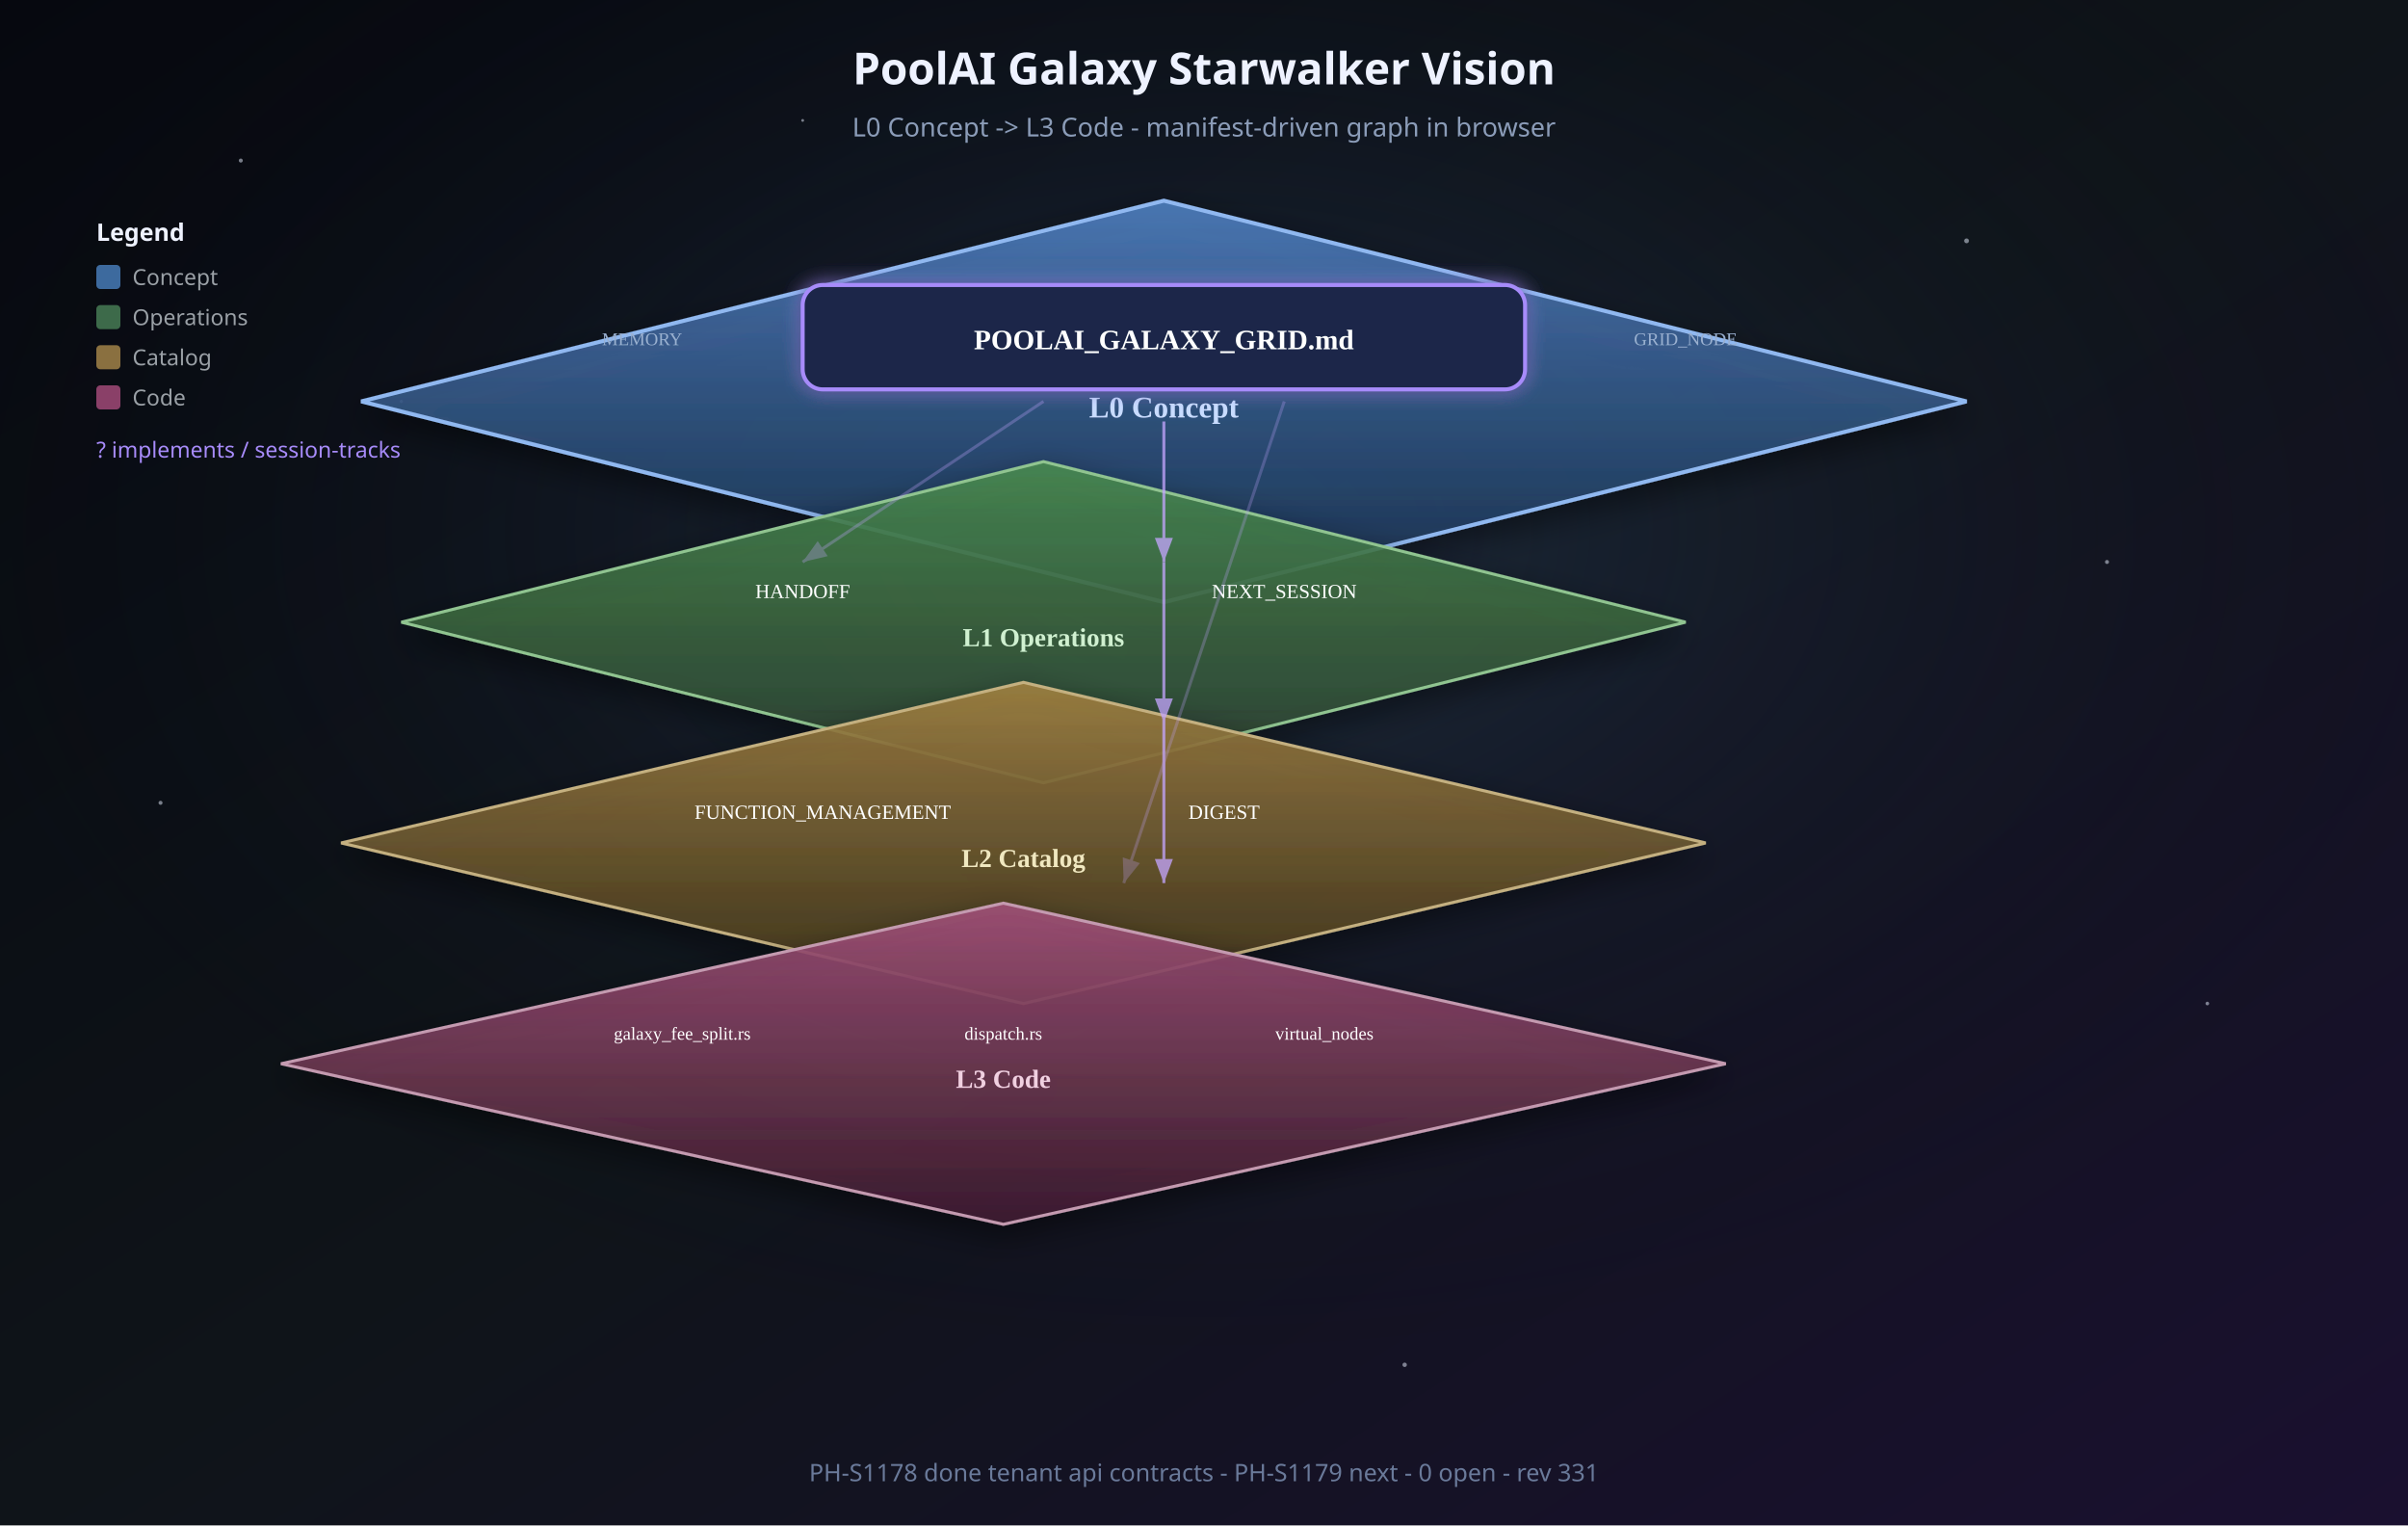
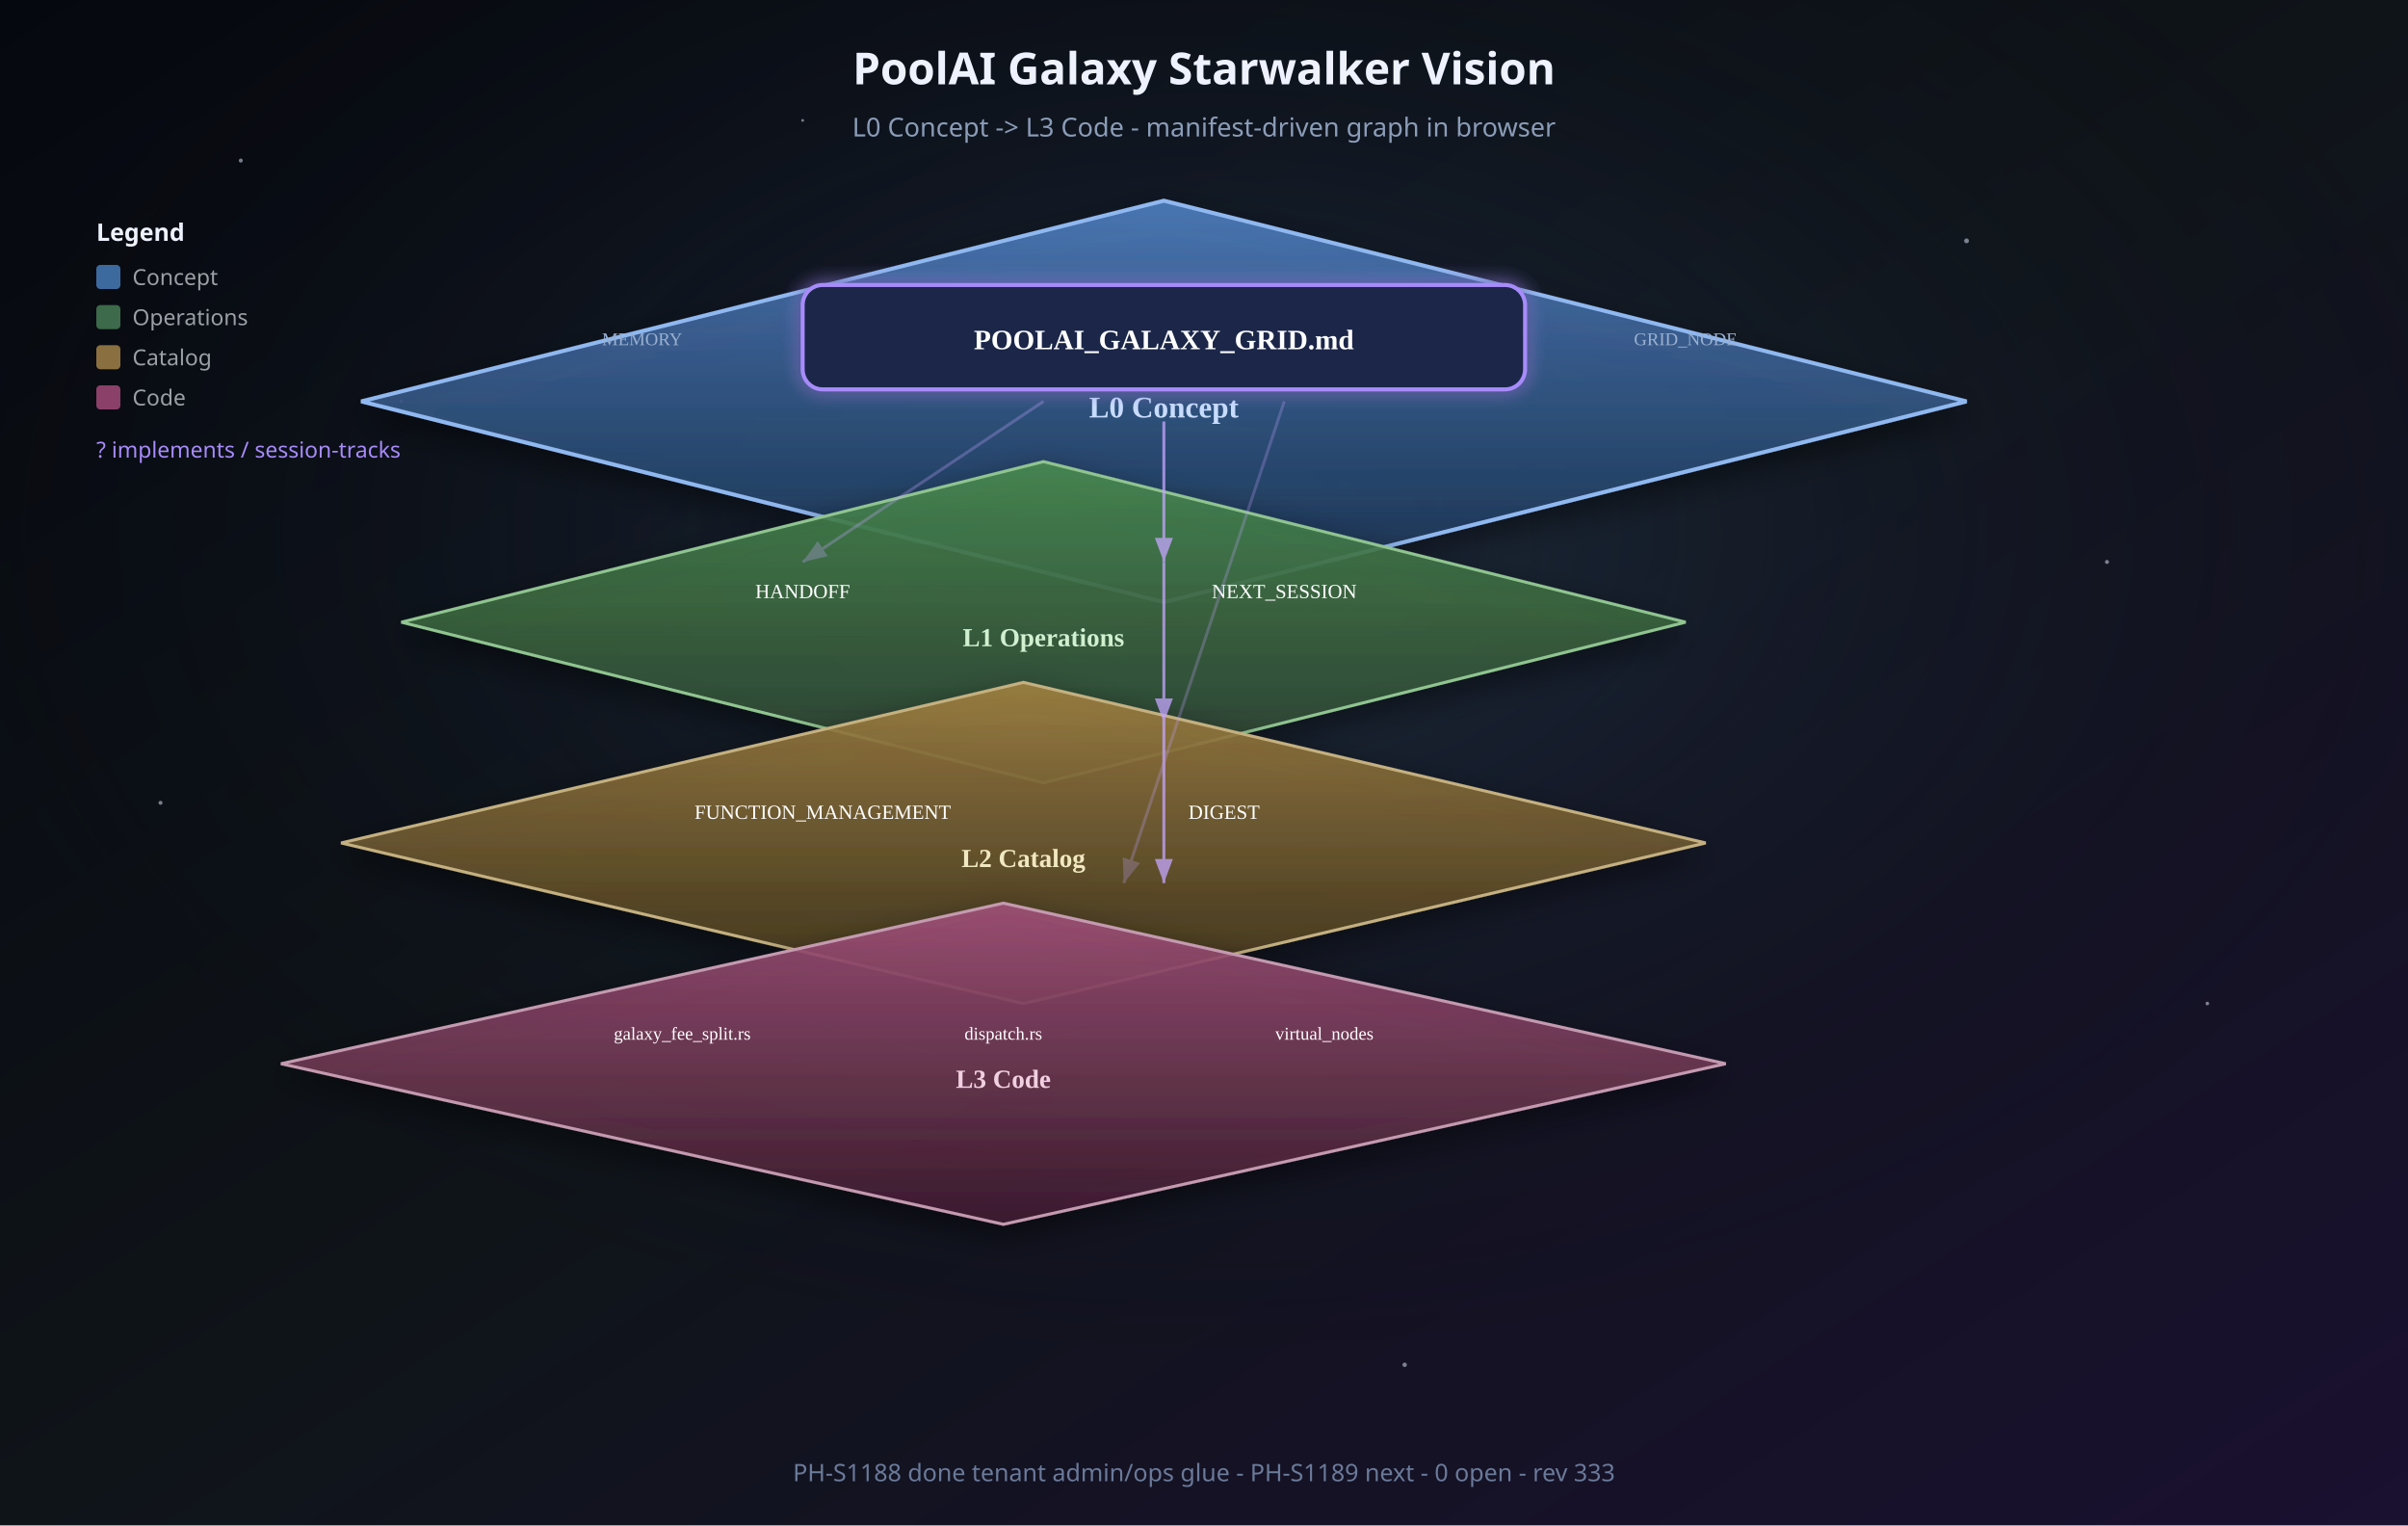
<svg xmlns="http://www.w3.org/2000/svg" viewBox="0 0 1200 760" role="img" aria-labelledby="title desc">
  <defs>
    <linearGradient id="bg" x1="0%" y1="0%" x2="100%" y2="100%">
      <stop offset="0%" stop-color="#06080f" />
      <stop offset="50%" stop-color="#0f1419" />
      <stop offset="100%" stop-color="#1a1030" />
    </linearGradient>
    <radialGradient id="nebula" cx="50%" cy="35%" r="55%">
      <stop offset="0%" stop-color="#3d5a8a" stop-opacity="0.35" />
      <stop offset="100%" stop-color="#06080f" stop-opacity="0" />
    </radialGradient>
    <linearGradient id="planeL0" x1="0%" y1="0%" x2="0%" y2="100%">
      <stop offset="0%" stop-color="#4a7ab8" stop-opacity="0.95" />
      <stop offset="100%" stop-color="#1e3350" stop-opacity="0.85" />
    </linearGradient>
    <linearGradient id="planeL1" x1="0%" y1="0%" x2="0%" y2="100%">
      <stop offset="0%" stop-color="#4a8a50" stop-opacity="0.9" />
      <stop offset="100%" stop-color="#2a4030" stop-opacity="0.85" />
    </linearGradient>
    <linearGradient id="planeL2" x1="0%" y1="0%" x2="0%" y2="100%">
      <stop offset="0%" stop-color="#a08040" stop-opacity="0.9" />
      <stop offset="100%" stop-color="#403520" stop-opacity="0.85" />
    </linearGradient>
    <linearGradient id="planeL3" x1="0%" y1="0%" x2="0%" y2="100%">
      <stop offset="0%" stop-color="#a05078" stop-opacity="0.9" />
      <stop offset="100%" stop-color="#402030" stop-opacity="0.85" />
    </linearGradient>
    <filter id="shadow" x="-30%" y="-30%" width="160%" height="160%">
      <feDropShadow dx="0" dy="6" stdDeviation="8" flood-color="#000" flood-opacity="0.5" />
    </filter>
    <filter id="glow" x="-50%" y="-50%" width="200%" height="200%">
      <feGaussianBlur stdDeviation="4" result="b" />
      <feMerge>
        <feMergeNode in="b" />
        <feMergeNode in="SourceGraphic" />
      </feMerge>
    </filter>
    <marker id="arrow" markerWidth="10" markerHeight="10" refX="8" refY="3" orient="auto">
      <path d="M0,0 L8,3 L0,6 Z" fill="#c4a5ff" />
    </marker>
  </defs>
  <rect width="1200" height="760" fill="url(#bg)" />
  <rect width="1200" height="760" fill="url(#nebula)" />
  <g fill="#e8f0ff" opacity="0.5">
    <circle cx="120" cy="80" r="1" />
    <circle cx="980" cy="120" r="1.2" />
    <circle cx="200" cy="200" r="0.8" />
    <circle cx="1050" cy="280" r="1" />
    <circle cx="80" cy="400" r="1" />
    <circle cx="1100" cy="500" r="0.9" />
    <circle cx="400" cy="60" r="0.7" />
    <circle cx="700" cy="680" r="1.1" />
  </g>
  <text x="600" y="42" text-anchor="middle" fill="#eef2ff" font-family="Segoe UI, system-ui, sans-serif" font-size="22" font-weight="600">PoolAI Galaxy Starwalker Vision</text>
  <text x="600" y="68" text-anchor="middle" fill="#8b9cb8" font-family="Segoe UI, system-ui, sans-serif" font-size="13">L0 Concept -&gt; L3 Code - manifest-driven graph in browser</text>
  <g transform="translate(180, 100)" filter="url(#shadow)">
    <path d="M0 100 L400 0 L800 100 L400 200 Z" fill="url(#planeL0)" stroke="#90b8f0" stroke-width="2" />
    <text x="400" y="108" text-anchor="middle" fill="#c8dcff" font-size="15" font-weight="700">L0 Concept</text>
    <g filter="url(#glow)">
      <rect x="220" y="42" width="360" height="52" rx="10" fill="#1a2848" stroke="#a78bfa" stroke-width="2" />
      <text x="400" y="74" text-anchor="middle" fill="#fff" font-size="14" font-weight="700">POOLAI_GALAXY_GRID.md</text>
    </g>
    <text x="140" y="72" text-anchor="middle" fill="#9ab0d0" font-size="9">MEMORY</text>
    <text x="660" y="72" text-anchor="middle" fill="#9ab0d0" font-size="9">GRID_NODE</text>
  </g>
  <g transform="translate(200, 230)" filter="url(#shadow)">
    <path d="M0 80 L320 0 L640 80 L320 160 Z" fill="url(#planeL1)" stroke="#90c490" stroke-width="1.5" />
    <text x="320" y="92" text-anchor="middle" fill="#d0f0d0" font-size="13" font-weight="600">L1 Operations</text>
    <text x="200" y="68" text-anchor="middle" fill="#fff" font-size="10">HANDOFF</text>
    <text x="440" y="68" text-anchor="middle" fill="#fff" font-size="10">NEXT_SESSION</text>
  </g>
  <g transform="translate(170, 340)" filter="url(#shadow)">
    <path d="M0 80 L340 0 L680 80 L340 160 Z" fill="url(#planeL2)" stroke="#c4b080" stroke-width="1.5" />
    <text x="340" y="92" text-anchor="middle" fill="#f0e8c0" font-size="13" font-weight="600">L2 Catalog</text>
    <text x="240" y="68" text-anchor="middle" fill="#fff" font-size="10">FUNCTION_MANAGEMENT</text>
    <text x="440" y="68" text-anchor="middle" fill="#fff" font-size="10">DIGEST</text>
  </g>
  <g transform="translate(140, 450)" filter="url(#shadow)">
    <path d="M0 80 L360 0 L720 80 L360 160 Z" fill="url(#planeL3)" stroke="#c49ab0" stroke-width="1.5" />
    <text x="360" y="92" text-anchor="middle" fill="#f0d0e0" font-size="13" font-weight="600">L3 Code</text>
    <text x="200" y="68" text-anchor="middle" fill="#fff" font-size="9">galaxy_fee_split.rs</text>
    <text x="360" y="68" text-anchor="middle" fill="#fff" font-size="9">dispatch.rs</text>
    <text x="520" y="68" text-anchor="middle" fill="#fff" font-size="9">virtual_nodes</text>
  </g>
  <g fill="none" stroke="#c4a5ff" stroke-width="1.5" marker-end="url(#arrow)" opacity="0.75">
    <path d="M580 210 L580 280" />
    <path d="M580 280 L580 360" />
    <path d="M580 360 L580 440" />
    <path d="M520 200 L400 280" opacity="0.4" />
    <path d="M640 200 L560 440" opacity="0.35" />
  </g>
  <g transform="translate(48, 120)" font-family="Segoe UI, system-ui, sans-serif" font-size="11">
    <text x="0" y="0" fill="#eef2ff" font-weight="600" font-size="12">Legend</text>
    <rect x="0" y="12" width="12" height="12" rx="2" fill="#3d6a9e" />
    <text x="18" y="22" fill="#9aa0a6">Concept</text>
    <rect x="0" y="32" width="12" height="12" rx="2" fill="#3d6a4a" />
    <text x="18" y="42" fill="#9aa0a6">Operations</text>
    <rect x="0" y="52" width="12" height="12" rx="2" fill="#8a7040" />
    <text x="18" y="62" fill="#9aa0a6">Catalog</text>
    <rect x="0" y="72" width="12" height="12" rx="2" fill="#8a4068" />
    <text x="18" y="82" fill="#9aa0a6">Code</text>
    <text x="0" y="108" fill="#a78bfa">? implements / session-tracks</text>
  </g>
-   <text x="600" y="738" text-anchor="middle" fill="#6a7a9a" font-family="Segoe UI, system-ui, sans-serif" font-size="12">PH-S1178 done tenant api contracts - PH-S1179 next - 0 open - rev 331</text>
+   <text x="600" y="738" text-anchor="middle" fill="#6a7a9a" font-family="Segoe UI, system-ui, sans-serif" font-size="12">PH-S1188 done tenant admin/ops glue - PH-S1189 next - 0 open - rev 333</text>
</svg>
